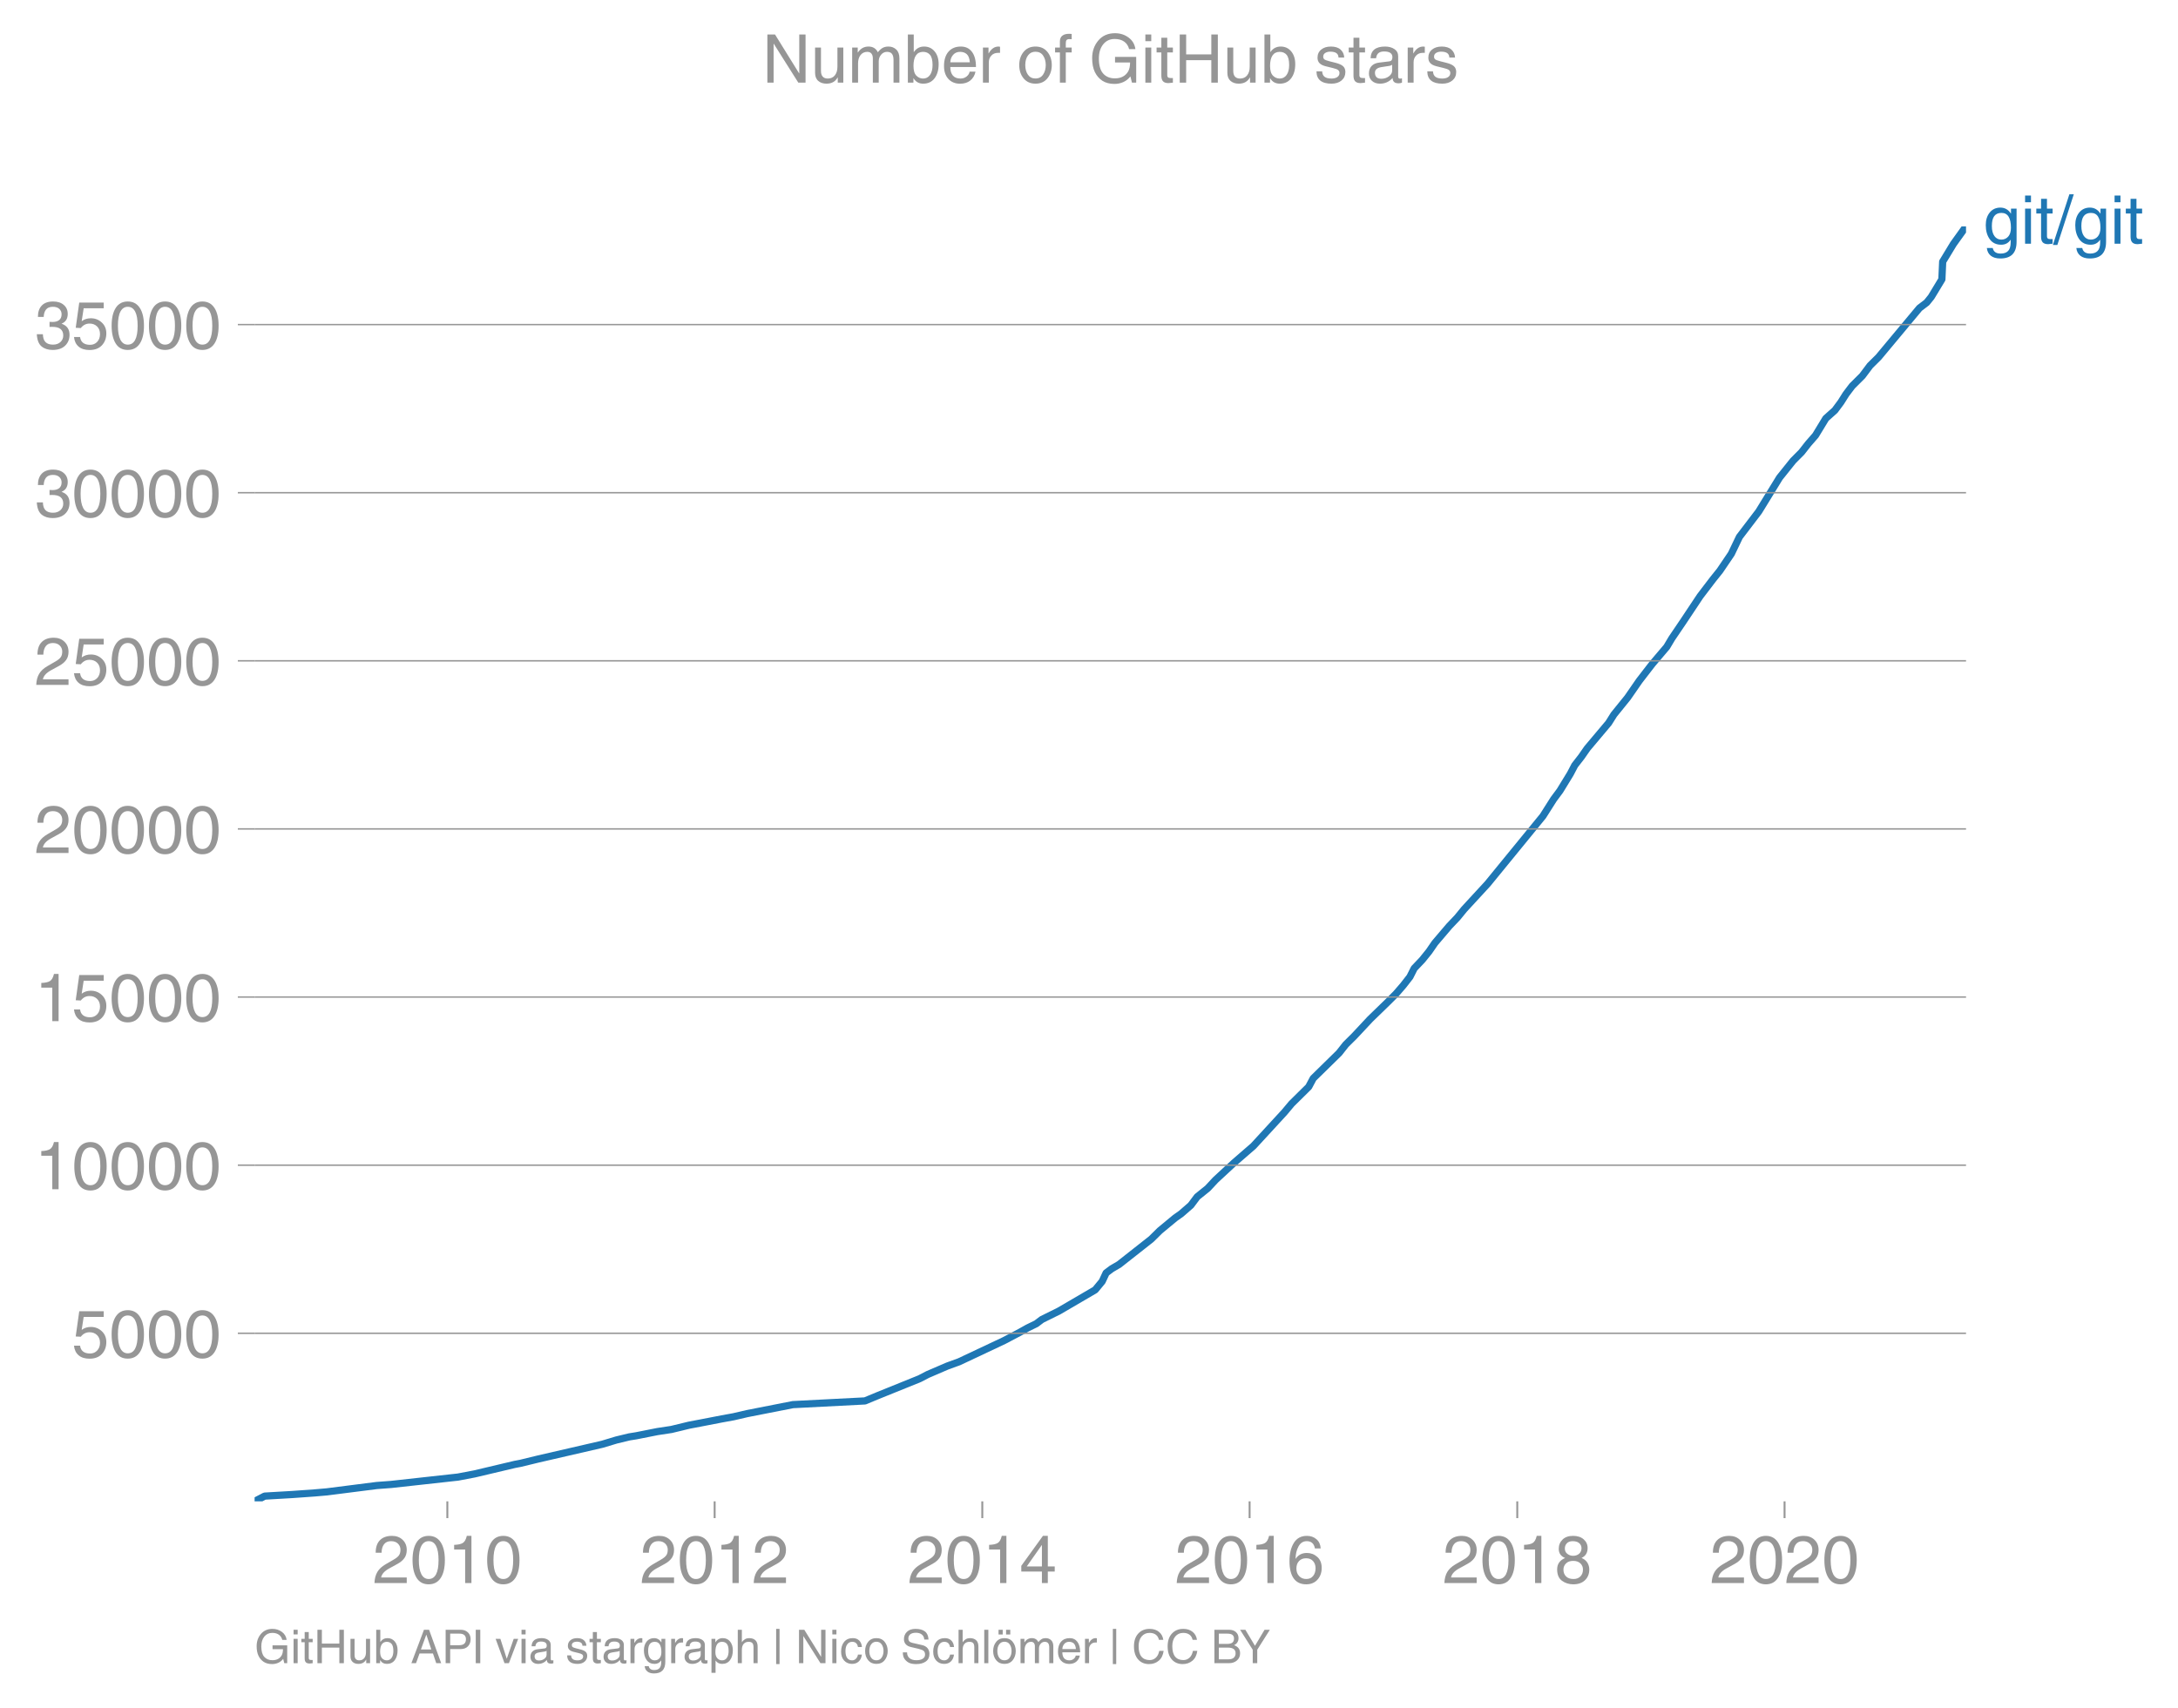
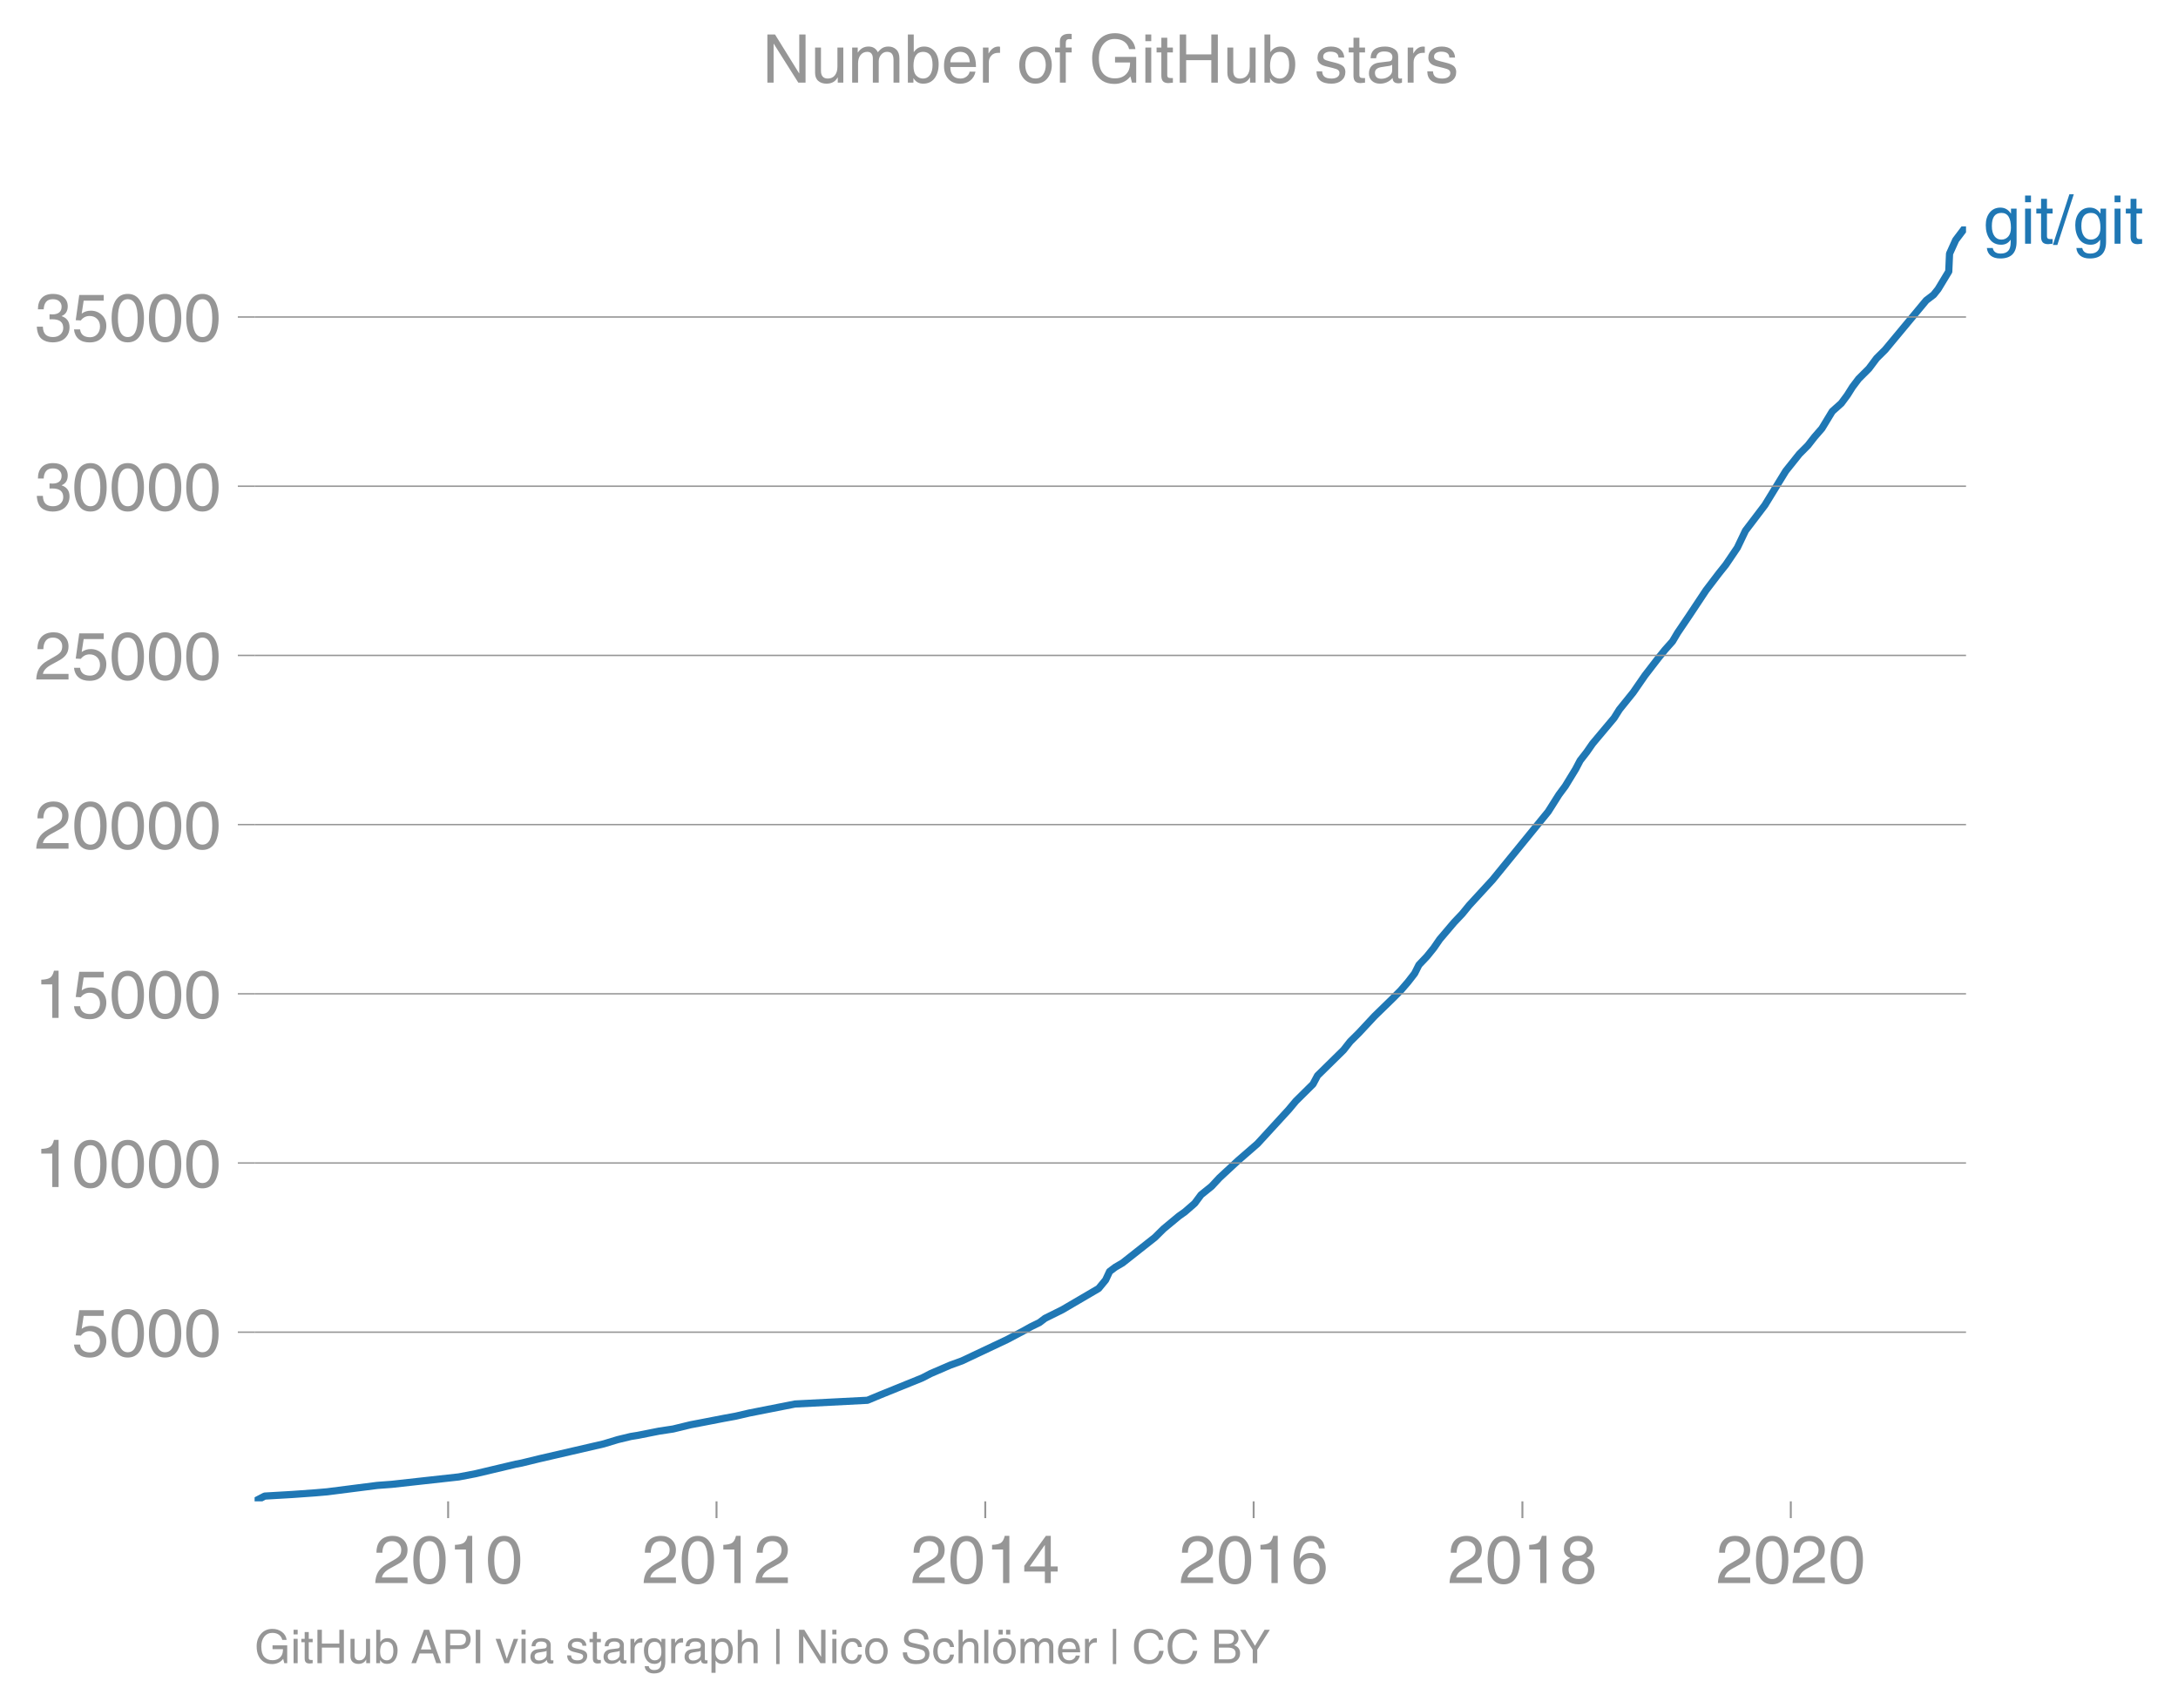
<svg xmlns="http://www.w3.org/2000/svg" xmlns:xlink="http://www.w3.org/1999/xlink" height="475.304" viewBox="0 0 454.478 356.478" width="605.97">
  <defs>
    <style>*{stroke-linecap:butt;stroke-linejoin:round}</style>
  </defs>
  <g id="figure_1">
    <path d="M0 356.478h454.478V0H0z" style="fill:none" id="patch_1" />
    <g id="axes_1">
      <path d="M53.127 313.361h357.12V47.25H53.127z" style="fill:none" id="patch_2" />
-       <path clip-path="url(#p39b5889d1a)" d="m53.127 313.361 2.099-1.094 5.695-.33 4.74-.337 2.527-.218 10.417-1.326 3.02-.225 13.932-1.536 3.497-.667 8.364-1.98 1.19-.224 3.63-.884 13.43-3.095 2.93-.884 2.736-.66 1.414-.224 4.424-.877 2.926-.443 3.646-.884 2.327-.442 4.571-.884 2.427-.442 2.815-.653 9.56-1.88 15.048-.773 2.65-1.101 8.751-3.537 1.704-.885 4.112-1.768 2.42-.877 9.37-4.414 3.353-1.769 1.568-.877 1.812-.884 1.17-.884 3.571-1.769 7.558-4.414 1.459-1.769.822-1.761 1.176-.884 1.515-.884 6.73-5.299 1.79-1.768 3.194-2.646 1.252-.884 2.025-1.762 1.321-1.768 2.188-1.762 1.646-1.768 3.821-3.537 4.071-3.53 6.49-7.06 1.481-1.768 3.572-3.53.945-1.769 5.395-5.29 1.395-1.77 1.785-1.768 3.297-3.53 3.637-3.53 1.77-1.768 1.523-1.762 1.374-1.768.892-1.769 1.677-1.768 1.422-1.761 1.217-1.769 3.005-3.53 1.676-1.761 1.447-1.769 4.878-5.298 11.542-14.127 2.237-3.53 1.315-1.768 2.161-3.53.927-1.769 1.376-1.768 1.225-1.761 4.459-5.299 1.107-1.761 2.86-3.537 2.443-3.53 2.727-3.53 3-3.53 1.052-1.768 2.396-3.537 3.52-5.292 2.693-3.53 1.418-1.768 2.397-3.537 1.69-3.53 4.029-5.291 4.339-7.067 2.831-3.537 1.763-1.769 1.378-1.761 1.54-1.768 2.15-3.537 1.886-1.685 1.254-1.69 1.068-1.692 1.28-1.691 2.134-2.127 1.6-2.133 1.77-1.755 8.542-10.253 1.521-1.157.938-1.165 2.223-3.678.164-3.684 2.23-3.684 2.643-3.685h0" style="fill:none;stroke:#1f77b4;stroke-linecap:square;stroke-width:1.5" id="line2d_1" />
+       <path clip-path="url(#pdb2a1a8b0c)" d="m53.127 313.361 2.107-1.101 5.719-.332 4.758-.34 2.538-.218 10.46-1.335 3.032-.226 13.988-1.547 3.511-.671 8.4-1.992 1.195-.226 3.645-.89 13.484-3.115 2.942-.89 2.747-.663 1.419-.226 4.442-.883 2.938-.445 3.66-.89 2.337-.445 4.59-.89 2.437-.445 2.826-.657 9.6-1.893 15.108-.777 2.661-1.109 8.787-3.56 1.711-.89 4.129-1.78 2.43-.882 9.408-4.443 3.366-1.78 1.574-.882 1.82-.89 1.174-.89 3.586-1.78 7.588-4.443 1.466-1.78.825-1.772 1.18-.89 1.523-.89 6.758-5.333 1.796-1.78 3.207-2.663 1.257-.89 2.033-1.772 1.327-1.78 2.197-1.773 1.652-1.78 3.837-3.56 4.087-3.552 6.516-7.106 1.488-1.78 3.587-3.552.948-1.78 5.417-5.326 1.4-1.78 1.793-1.78 3.31-3.552 3.652-3.553 1.778-1.78 1.528-1.772 1.38-1.78.895-1.78 1.684-1.78 1.429-1.773 1.222-1.78 3.016-3.552 1.684-1.773 1.453-1.78 4.897-5.332 11.59-14.218 2.245-3.553 1.32-1.78 2.17-3.553.931-1.78 1.382-1.78 1.23-1.772 4.477-5.333 1.111-1.772 2.871-3.56 2.454-3.553 2.739-3.553 1.437-1.78 1.575-1.772 1.056-1.78 2.406-3.56 3.534-5.325 2.704-3.553 1.424-1.78 2.406-3.56 1.696-3.552 4.047-5.326 4.356-7.112 2.843-3.56 1.77-1.78 1.384-1.773 1.546-1.78 2.16-3.56 1.892-1.694 1.26-1.703 1.071-1.702 1.286-1.702 2.142-2.14 1.607-2.147 1.777-1.766 8.577-10.319 1.527-1.165.942-1.173 2.232-3.7.164-3.709 1.283-2.846 2.157-2.854h0" style="fill:none;stroke:#1f77b4;stroke-linecap:square;stroke-width:1.5" id="line2d_1" />
      <g id="matplotlib.axis_1">
        <g id="xtick_1">
          <g id="line2d_2">
            <defs>
-               <path d="M0 0v3.5" id="m8cd6e13142" style="stroke:#969696;stroke-width:.4" />
-             </defs>
-             <use style="fill:#969696;stroke:#969696;stroke-width:.4" x="93.347" xlink:href="#m8cd6e13142" y="313.361" />
-           </g>
-           <g style="fill:#969696" transform="matrix(.14 0 0 -.14 77.776 330.41)" id="text_1">
+               <path d="M0 0v3.5" id="mbfab7b16bc" style="stroke:#969696;stroke-width:.4" />
+             </defs>
+             <use style="fill:#969696;stroke:#969696;stroke-width:.4" x="93.51" xlink:href="#mbfab7b16bc" y="313.361" />
+           </g>
+           <g style="fill:#969696" transform="matrix(.14 0 0 -.14 77.94 330.41)" id="text_1">
            <defs>
              <path d="M281 2888q0 793 409 1202 410 410 1148 410 618 0 1012-375t394-969q0-462-227-780-226-317-667-557l-775-425q-684-375-775-863h2444V0H166q25 634 275 1056t781 728l806 469q322 185 469 383t147 545q0 344-241 578-240 235-650 235-453 0-678-299-225-298-231-807H281z" id="HelveticaWorld-Regular-32" transform="scale(.01563)" />
              <path d="M2719 2188q0 903-239 1354-239 452-702 452-453 0-697-452-243-451-243-1354 0-875 240-1340 241-464 700-464 463 0 702 448 239 449 239 1356zm603 0q0-1107-400-1709-400-601-1144-601-772 0-1156 623-384 624-384 1687 0 1090 393 1701 394 611 1147 611 744 0 1144-608t400-1704z" id="HelveticaWorld-Regular-30" transform="scale(.01563)" />
              <path d="M2297 0h-600v3194H647v447q550 18 818 176 269 158 391 683h441V0z" id="HelveticaWorld-Regular-31" transform="scale(.01563)" />
            </defs>
            <use xlink:href="#HelveticaWorld-Regular-32" />
            <use x="55.615" xlink:href="#HelveticaWorld-Regular-30" />
            <use x="111.23" xlink:href="#HelveticaWorld-Regular-31" />
            <use x="166.846" xlink:href="#HelveticaWorld-Regular-30" />
          </g>
        </g>
        <g id="xtick_2">
-           <use style="fill:#969696;stroke:#969696;stroke-width:.4" x="149.123" xlink:href="#m8cd6e13142" y="313.361" id="line2d_3" />
-           <g style="fill:#969696" transform="matrix(.14 0 0 -.14 133.552 330.41)" id="text_2">
+           <use style="fill:#969696;stroke:#969696;stroke-width:.4" x="149.514" xlink:href="#mbfab7b16bc" y="313.361" id="line2d_3" />
+           <g style="fill:#969696" transform="matrix(.14 0 0 -.14 133.943 330.41)" id="text_2">
            <use xlink:href="#HelveticaWorld-Regular-32" />
            <use x="55.615" xlink:href="#HelveticaWorld-Regular-30" />
            <use x="111.23" xlink:href="#HelveticaWorld-Regular-31" />
            <use x="166.846" xlink:href="#HelveticaWorld-Regular-32" />
          </g>
        </g>
        <g id="xtick_3">
-           <use style="fill:#969696;stroke:#969696;stroke-width:.4" x="204.975" xlink:href="#m8cd6e13142" y="313.361" id="line2d_4" />
-           <g style="fill:#969696" transform="matrix(.14 0 0 -.14 189.405 330.41)" id="text_3">
+           <use style="fill:#969696;stroke:#969696;stroke-width:.4" x="205.594" xlink:href="#mbfab7b16bc" y="313.361" id="line2d_4" />
+           <g style="fill:#969696" transform="matrix(.14 0 0 -.14 190.023 330.41)" id="text_3">
            <defs>
              <path d="M678 1581h1447v2041h-12L678 1581zm2010-487V0h-563v1094H159v550l2063 2856h466V1581h659v-487h-659z" id="HelveticaWorld-Regular-34" transform="scale(.01563)" />
            </defs>
            <use xlink:href="#HelveticaWorld-Regular-32" />
            <use x="55.615" xlink:href="#HelveticaWorld-Regular-30" />
            <use x="111.23" xlink:href="#HelveticaWorld-Regular-31" />
            <use x="166.846" xlink:href="#HelveticaWorld-Regular-34" />
          </g>
        </g>
        <g id="xtick_4">
-           <use style="fill:#969696;stroke:#969696;stroke-width:.4" x="260.752" xlink:href="#m8cd6e13142" y="313.361" id="line2d_5" />
-           <g style="fill:#969696" transform="matrix(.14 0 0 -.14 245.181 330.41)" id="text_4">
+           <use style="fill:#969696;stroke:#969696;stroke-width:.4" x="261.597" xlink:href="#mbfab7b16bc" y="313.361" id="line2d_5" />
+           <g style="fill:#969696" transform="matrix(.14 0 0 -.14 246.026 330.41)" id="text_4">
            <defs>
              <path d="M903 1381q0-440 262-719 263-278 685-278 403 0 642 284 239 285 239 748 0 403-236 675t-670 272q-422 0-672-266t-250-716zm1766 1922q-63 344-255 517-192 174-520 174-519 0-791-507-272-506-278-1159l13-12q359 553 1068 553 566 0 988-375t422-1053q0-672-400-1118-400-445-1078-445-782 0-1188 556-406 557-406 1660 0 1062 415 1734 416 672 1247 672 538 0 910-321 372-320 403-876h-550z" id="HelveticaWorld-Regular-36" transform="scale(.01563)" />
            </defs>
            <use xlink:href="#HelveticaWorld-Regular-32" />
            <use x="55.615" xlink:href="#HelveticaWorld-Regular-30" />
            <use x="111.23" xlink:href="#HelveticaWorld-Regular-31" />
            <use x="166.846" xlink:href="#HelveticaWorld-Regular-36" />
          </g>
        </g>
        <g id="xtick_5">
-           <use style="fill:#969696;stroke:#969696;stroke-width:.4" x="316.604" xlink:href="#m8cd6e13142" y="313.361" id="line2d_6" />
-           <g style="fill:#969696" transform="matrix(.14 0 0 -.14 301.034 330.41)" id="text_5">
+           <use style="fill:#969696;stroke:#969696;stroke-width:.4" x="317.677" xlink:href="#mbfab7b16bc" y="313.361" id="line2d_6" />
+           <g style="fill:#969696" transform="matrix(.14 0 0 -.14 302.106 330.41)" id="text_5">
            <defs>
              <path d="M1766 2597q347 0 573 198 227 199 227 527 0 294-218 483-217 189-620 189-359 0-555-199-195-198-195-504 0-328 244-511t544-183zm6-484q-434 0-681-241t-247-591q0-403 250-650t712-247q410 0 655 247t245 657q0 350-245 587-245 238-689 238zm1378 1228q0-678-578-947 397-178 567-471 170-292 170-623 0-641-413-1032-412-390-1112-390-612 0-1076 336T244 1306q0 763 762 1082-609 243-609 875 0 531 361 884t1001 353q641 0 1016-333t375-826z" id="HelveticaWorld-Regular-38" transform="scale(.01563)" />
            </defs>
            <use xlink:href="#HelveticaWorld-Regular-32" />
            <use x="55.615" xlink:href="#HelveticaWorld-Regular-30" />
            <use x="111.23" xlink:href="#HelveticaWorld-Regular-31" />
            <use x="166.846" xlink:href="#HelveticaWorld-Regular-38" />
          </g>
        </g>
        <g id="xtick_6">
-           <use style="fill:#969696;stroke:#969696;stroke-width:.4" x="372.38" xlink:href="#m8cd6e13142" y="313.361" id="line2d_7" />
-           <g style="fill:#969696" transform="matrix(.14 0 0 -.14 356.81 330.41)" id="text_6">
+           <use style="fill:#969696;stroke:#969696;stroke-width:.4" x="373.68" xlink:href="#mbfab7b16bc" y="313.361" id="line2d_7" />
+           <g style="fill:#969696" transform="matrix(.14 0 0 -.14 358.11 330.41)" id="text_6">
            <use xlink:href="#HelveticaWorld-Regular-32" />
            <use x="55.615" xlink:href="#HelveticaWorld-Regular-30" />
            <use x="111.23" xlink:href="#HelveticaWorld-Regular-32" />
            <use x="166.846" xlink:href="#HelveticaWorld-Regular-30" />
          </g>
        </g>
      </g>
      <g id="matplotlib.axis_2">
        <g id="ytick_1">
-           <path clip-path="url(#p39b5889d1a)" d="M53.127 278.28h357.12" style="fill:none;stroke:#969696;stroke-linecap:square;stroke-width:.3" id="line2d_8" />
+           <path clip-path="url(#pdb2a1a8b0c)" d="M53.127 278.054h357.12" style="fill:none;stroke:#969696;stroke-linecap:square;stroke-width:.3" id="line2d_8" />
          <g id="line2d_9">
            <defs>
-               <path d="M0 0h-3.5" id="m09c2cb2dc1" style="stroke:#969696;stroke-width:.3" />
-             </defs>
-             <use style="fill:#969696;stroke:#969696;stroke-width:.3" x="53.127" xlink:href="#m09c2cb2dc1" y="278.28" />
-           </g>
-           <g style="fill:#969696" transform="matrix(.14 0 0 -.14 14.985 283.304)" id="text_7">
+               <path d="M0 0h-3.5" id="mc6cb10b198" style="stroke:#969696;stroke-width:.3" />
+             </defs>
+             <use style="fill:#969696;stroke:#969696;stroke-width:.3" x="53.127" xlink:href="#mc6cb10b198" y="278.054" />
+           </g>
+           <g style="fill:#969696" transform="matrix(.14 0 0 -.14 14.985 283.078)" id="text_7">
            <defs>
              <path d="M941 2619q372 281 872 281 606 0 1042-403t436-1038q0-690-421-1139-420-448-1179-448-660 0-1041 323-381 324-444 918h582q43-363 284-555t669-192q415 0 681 287 266 288 266 735 0 456-279 731-278 275-718 275-500 0-835-428l-484 25 337 2406h2332v-544H1131L941 2619z" id="HelveticaWorld-Regular-35" transform="scale(.01563)" />
            </defs>
            <use xlink:href="#HelveticaWorld-Regular-35" />
            <use x="55.615" xlink:href="#HelveticaWorld-Regular-30" />
            <use x="111.23" xlink:href="#HelveticaWorld-Regular-30" />
            <use x="166.846" xlink:href="#HelveticaWorld-Regular-30" />
          </g>
        </g>
        <g id="ytick_2">
-           <path clip-path="url(#p39b5889d1a)" d="M53.127 243.191h357.12" style="fill:none;stroke:#969696;stroke-linecap:square;stroke-width:.3" id="line2d_10" />
-           <use style="fill:#969696;stroke:#969696;stroke-width:.3" x="53.127" xlink:href="#m09c2cb2dc1" y="243.191" id="line2d_11" />
-           <g style="fill:#969696" transform="matrix(.14 0 0 -.14 7.2 248.216)" id="text_8">
+           <path clip-path="url(#pdb2a1a8b0c)" d="M53.127 242.739h357.12" style="fill:none;stroke:#969696;stroke-linecap:square;stroke-width:.3" id="line2d_10" />
+           <use style="fill:#969696;stroke:#969696;stroke-width:.3" x="53.127" xlink:href="#mc6cb10b198" y="242.739" id="line2d_11" />
+           <g style="fill:#969696" transform="matrix(.14 0 0 -.14 7.2 247.763)" id="text_8">
            <use xlink:href="#HelveticaWorld-Regular-31" />
            <use x="55.615" xlink:href="#HelveticaWorld-Regular-30" />
            <use x="111.23" xlink:href="#HelveticaWorld-Regular-30" />
            <use x="166.846" xlink:href="#HelveticaWorld-Regular-30" />
            <use x="222.461" xlink:href="#HelveticaWorld-Regular-30" />
          </g>
        </g>
        <g id="ytick_3">
-           <path clip-path="url(#p39b5889d1a)" d="M53.127 208.103h357.12" style="fill:none;stroke:#969696;stroke-linecap:square;stroke-width:.3" id="line2d_12" />
-           <use style="fill:#969696;stroke:#969696;stroke-width:.3" x="53.127" xlink:href="#m09c2cb2dc1" y="208.103" id="line2d_13" />
-           <g style="fill:#969696" transform="matrix(.14 0 0 -.14 7.2 213.127)" id="text_9">
+           <path clip-path="url(#pdb2a1a8b0c)" d="M53.127 207.424h357.12" style="fill:none;stroke:#969696;stroke-linecap:square;stroke-width:.3" id="line2d_12" />
+           <use style="fill:#969696;stroke:#969696;stroke-width:.3" x="53.127" xlink:href="#mc6cb10b198" y="207.424" id="line2d_13" />
+           <g style="fill:#969696" transform="matrix(.14 0 0 -.14 7.2 212.448)" id="text_9">
            <use xlink:href="#HelveticaWorld-Regular-31" />
            <use x="55.615" xlink:href="#HelveticaWorld-Regular-35" />
            <use x="111.23" xlink:href="#HelveticaWorld-Regular-30" />
            <use x="166.846" xlink:href="#HelveticaWorld-Regular-30" />
            <use x="222.461" xlink:href="#HelveticaWorld-Regular-30" />
          </g>
        </g>
        <g id="ytick_4">
-           <path clip-path="url(#p39b5889d1a)" d="M53.127 173.014h357.12" style="fill:none;stroke:#969696;stroke-linecap:square;stroke-width:.3" id="line2d_14" />
-           <use style="fill:#969696;stroke:#969696;stroke-width:.3" x="53.127" xlink:href="#m09c2cb2dc1" y="173.014" id="line2d_15" />
-           <g style="fill:#969696" transform="matrix(.14 0 0 -.14 7.2 178.039)" id="text_10">
+           <path clip-path="url(#pdb2a1a8b0c)" d="M53.127 172.109h357.12" style="fill:none;stroke:#969696;stroke-linecap:square;stroke-width:.3" id="line2d_14" />
+           <use style="fill:#969696;stroke:#969696;stroke-width:.3" x="53.127" xlink:href="#mc6cb10b198" y="172.109" id="line2d_15" />
+           <g style="fill:#969696" transform="matrix(.14 0 0 -.14 7.2 177.133)" id="text_10">
            <use xlink:href="#HelveticaWorld-Regular-32" />
            <use x="55.615" xlink:href="#HelveticaWorld-Regular-30" />
            <use x="111.23" xlink:href="#HelveticaWorld-Regular-30" />
            <use x="166.846" xlink:href="#HelveticaWorld-Regular-30" />
            <use x="222.461" xlink:href="#HelveticaWorld-Regular-30" />
          </g>
        </g>
        <g id="ytick_5">
-           <path clip-path="url(#p39b5889d1a)" d="M53.127 137.925h357.12" style="fill:none;stroke:#969696;stroke-linecap:square;stroke-width:.3" id="line2d_16" />
-           <use style="fill:#969696;stroke:#969696;stroke-width:.3" x="53.127" xlink:href="#m09c2cb2dc1" y="137.925" id="line2d_17" />
-           <g style="fill:#969696" transform="matrix(.14 0 0 -.14 7.2 142.95)" id="text_11">
+           <path clip-path="url(#pdb2a1a8b0c)" d="M53.127 136.794h357.12" style="fill:none;stroke:#969696;stroke-linecap:square;stroke-width:.3" id="line2d_16" />
+           <use style="fill:#969696;stroke:#969696;stroke-width:.3" x="53.127" xlink:href="#mc6cb10b198" y="136.794" id="line2d_17" />
+           <g style="fill:#969696" transform="matrix(.14 0 0 -.14 7.2 141.819)" id="text_11">
            <use xlink:href="#HelveticaWorld-Regular-32" />
            <use x="55.615" xlink:href="#HelveticaWorld-Regular-35" />
            <use x="111.23" xlink:href="#HelveticaWorld-Regular-30" />
            <use x="166.846" xlink:href="#HelveticaWorld-Regular-30" />
            <use x="222.461" xlink:href="#HelveticaWorld-Regular-30" />
          </g>
        </g>
        <g id="ytick_6">
-           <path clip-path="url(#p39b5889d1a)" d="M53.127 102.837h357.12" style="fill:none;stroke:#969696;stroke-linecap:square;stroke-width:.3" id="line2d_18" />
-           <use style="fill:#969696;stroke:#969696;stroke-width:.3" x="53.127" xlink:href="#m09c2cb2dc1" y="102.837" id="line2d_19" />
-           <g style="fill:#969696" transform="matrix(.14 0 0 -.14 7.2 107.861)" id="text_12">
+           <path clip-path="url(#pdb2a1a8b0c)" d="M53.127 101.479h357.12" style="fill:none;stroke:#969696;stroke-linecap:square;stroke-width:.3" id="line2d_18" />
+           <use style="fill:#969696;stroke:#969696;stroke-width:.3" x="53.127" xlink:href="#mc6cb10b198" y="101.479" id="line2d_19" />
+           <g style="fill:#969696" transform="matrix(.14 0 0 -.14 7.2 106.504)" id="text_12">
            <defs>
              <path d="M1434 2559q141-12 294-12 397 0 626 183 230 183 230 554 0 300-214 505t-617 205q-447 0-655-263-207-262-220-703H325q0 703 369 1087 369 385 1084 385 635 0 1013-327 378-326 378-857 0-685-578-928v-13q750-256 750-1050 0-634-422-1041-422-406-1197-406-634 0-1044 333-409 333-459 1164h581q13-519 256-755 244-236 703-236 444 0 713 247t269 622q0 410-257 619-256 209-793 209-128 0-257-6v484z" id="HelveticaWorld-Regular-33" transform="scale(.01563)" />
            </defs>
            <use xlink:href="#HelveticaWorld-Regular-33" />
            <use x="55.615" xlink:href="#HelveticaWorld-Regular-30" />
            <use x="111.23" xlink:href="#HelveticaWorld-Regular-30" />
            <use x="166.846" xlink:href="#HelveticaWorld-Regular-30" />
            <use x="222.461" xlink:href="#HelveticaWorld-Regular-30" />
          </g>
        </g>
        <g id="ytick_7">
-           <path clip-path="url(#p39b5889d1a)" d="M53.127 67.748h357.12" style="fill:none;stroke:#969696;stroke-linecap:square;stroke-width:.3" id="line2d_20" />
-           <use style="fill:#969696;stroke:#969696;stroke-width:.3" x="53.127" xlink:href="#m09c2cb2dc1" y="67.748" id="line2d_21" />
-           <g style="fill:#969696" transform="matrix(.14 0 0 -.14 7.2 72.773)" id="text_13">
+           <path clip-path="url(#pdb2a1a8b0c)" d="M53.127 66.164h357.12" style="fill:none;stroke:#969696;stroke-linecap:square;stroke-width:.3" id="line2d_20" />
+           <use style="fill:#969696;stroke:#969696;stroke-width:.3" x="53.127" xlink:href="#mc6cb10b198" y="66.164" id="line2d_21" />
+           <g style="fill:#969696" transform="matrix(.14 0 0 -.14 7.2 71.189)" id="text_13">
            <use xlink:href="#HelveticaWorld-Regular-33" />
            <use x="55.615" xlink:href="#HelveticaWorld-Regular-35" />
            <use x="111.23" xlink:href="#HelveticaWorld-Regular-30" />
            <use x="166.846" xlink:href="#HelveticaWorld-Regular-30" />
            <use x="222.461" xlink:href="#HelveticaWorld-Regular-30" />
          </g>
        </g>
      </g>
      <g style="fill:#1f77b4" transform="matrix(.14 0 0 -.14 413.818 50.866)" id="text_14">
        <defs>
          <path d="M831 1684q0-615 244-954t659-339q404 0 660 293 256 294 256 832 0 706-224 1064-223 358-679 358-459 0-688-305-228-305-228-949zM3188 191q0-807-388-1203-387-397-1169-397-562 0-895 259T353-409h563q43-244 226-388t530-144q472 0 712 254 241 253 241 821v238h-12Q2297-97 1722-97q-716 0-1094 528T250 1772q0 744 381 1208 382 464 1013 464 634 0 1000-569h12v472h532V191z" id="HelveticaWorld-Regular-67" transform="scale(.01563)" />
          <path d="M422 3956v638h562v-638H422zM984 0H422v3347h562V0z" id="HelveticaWorld-Regular-69" transform="scale(.01563)" />
          <path d="M1100 2881V703q0-128 70-195 71-67 252-67h216V0q-307-44-422-44-353 0-516 169-162 169-162 547v2209H84v466h454v934h562v-934h538v-466h-538z" id="HelveticaWorld-Regular-74" transform="scale(.01563)" />
          <path d="M319-122h-428l1575 4838h422L319-122z" id="HelveticaWorld-Regular-2f" transform="scale(.01563)" />
        </defs>
        <use xlink:href="#HelveticaWorld-Regular-67" />
        <use x="55.908" xlink:href="#HelveticaWorld-Regular-69" />
        <use x="77.93" xlink:href="#HelveticaWorld-Regular-74" />
        <use x="105.615" xlink:href="#HelveticaWorld-Regular-2f" />
        <use x="133.398" xlink:href="#HelveticaWorld-Regular-67" />
        <use x="189.307" xlink:href="#HelveticaWorld-Regular-69" />
        <use x="211.328" xlink:href="#HelveticaWorld-Regular-74" />
      </g>
      <g style="fill:#969696" transform="matrix(.09716 0 0 -.09716 53.127 347.14)" id="text_15">
        <defs>
          <path d="M2463 2456h2018V0h-403l-150 594q-294-375-691-546-396-170-824-170-691 0-1155 301-464 302-721 833-256 532-256 1326 0 990 589 1684t1586 694q744 0 1300-416 557-416 647-1100h-600q-109 453-462 709-353 257-916 257-678 0-1091-511-412-511-412-1352 0-978 409-1436 410-458 1119-458 463 0 783 183t492 497q172 314 172 836H2463v531z" id="HelveticaWorld-Regular-47" transform="scale(.01563)" />
          <path d="M4153 0h-622v2144H1131V0H519v4594h612V2694h2400v1900h622V0z" id="HelveticaWorld-Regular-48" transform="scale(.01563)" />
          <path d="M391 3347h562V1125q0-369 167-552 168-182 480-182 434 0 678 307 244 308 244 805v1844h562V0h-531v488l-12 12Q2222-97 1478-97q-481 0-784 262-303 263-303 776v2406z" id="HelveticaWorld-Regular-75" transform="scale(.01563)" />
          <path d="M2778 1684q0 672-238 963-237 291-677 291-447-7-676-349-228-342-228-989 0-659 275-934t641-275q416 0 659 342 244 342 244 951zM422 0v4594h562V2925h13q359 519 969 519 625 0 1009-464t384-1208q0-838-388-1354Q2584-97 1888-97q-613 0-922 513h-13V0H422z" id="HelveticaWorld-Regular-62" transform="scale(.01563)" />
          <path d="m2816 1888-678 2021h-13l-737-2021h1428zm-1619-550L716 0H78l1728 4594h703L4172 0h-678l-453 1338H1197z" id="HelveticaWorld-Regular-41" transform="scale(.01563)" />
          <path d="M1141 2472h1234q466 0 700 204 234 205 234 621 0 372-225 569t-684 197H1141V2472zm0-2472H519v4594h2065q616 0 991-358t375-933q0-597-363-980-362-382-1003-382H1141V0z" id="HelveticaWorld-Regular-50" transform="scale(.01563)" />
          <path d="M1141 0H519v4594h622V0z" id="HelveticaWorld-Regular-49" transform="scale(.01563)" />
          <path d="M2522 3347h616L1863 0h-604L38 3347h653l872-2725h12l947 2725z" id="HelveticaWorld-Regular-76" transform="scale(.01563)" />
          <path d="M2456 1709q-62-65-245-106-183-40-683-106-369-44-542-182-173-137-173-362 0-275 146-428 147-153 469-153 403 0 715 229 313 230 313 558v550zM397 2328q19 566 367 841 349 275 1014 275 531 0 890-241 360-240 360-694V581q0-197 178-197 72 0 185 25V0q-153-63-319-63-288 0-429 123-140 124-146 387Q2016-97 1288-97q-475 0-763 269-287 269-287 700 0 441 250 712 250 272 728 329l993 121q269 41 269 397 0 263-195 403-195 141-592 141-353 0-543-156-189-156-226-491H397z" id="HelveticaWorld-Regular-61" transform="scale(.01563)" />
          <path d="M2309 2394q-12 300-214 431-201 131-579 131-275 0-471-122-195-121-195-350 0-181 115-267 116-86 501-183l556-140q506-128 723-327 218-198 218-554 0-494-361-802T1638-97Q934-97 573 195q-360 293-367 880h544q13-347 230-516 217-168 651-168 353 0 561 140 208 141 208 391 0 178-135 284-134 107-531 197l-653 160q-397 100-586 298t-189 514q0 494 353 781 354 288 922 288 607 0 930-296 323-295 342-754h-544z" id="HelveticaWorld-Regular-73" transform="scale(.01563)" />
          <path d="M984 0H422v3347h531v-556h13q365 653 940 653 91 0 147-19v-584h-209q-378 0-619-257-241-256-241-637V0z" id="HelveticaWorld-Regular-72" transform="scale(.01563)" />
          <path d="M959 1516q0-538 262-832 263-293 654-293 428 0 665 348 238 349 238 945 0 654-228 954t-687 300q-447 0-676-352-228-352-228-1070zM422 3347h531v-472h13q359 569 1000 569 647 0 1020-471 373-470 373-1201 0-819-381-1344T1888-97q-582 0-891 450h-13v-1678H422v4672z" id="HelveticaWorld-Regular-70" transform="scale(.01563)" />
          <path d="M3150 0h-566v2188q0 403-156 576-156 174-509 174-435 0-685-282-250-281-250-831V0H422v4594h562V2900h13q384 544 981 544 550 0 861-288 311-287 311-878V0z" id="HelveticaWorld-Regular-68" transform="scale(.01563)" />
          <path d="M603 4716h466V-122H603v4838z" id="HelveticaWorld-Regular-7c" transform="scale(.01563)" />
          <path d="M3559 4594h600V0h-690L1125 3713h-12V0H519v4594h728L3547 884h12v3710z" id="HelveticaWorld-Regular-4e" transform="scale(.01563)" />
          <path d="M2534 2222q-121 716-793 716-416 0-669-333t-253-927q0-647 234-967 235-320 681-320 300 0 519 220t281 573h544q-84-621-439-951T1722-97q-659 0-1081 451-422 452-422 1227 0 850 422 1356 422 507 1184 507 556 0 886-333t367-889h-544z" id="HelveticaWorld-Regular-63" transform="scale(.01563)" />
          <path d="M813 1678q0-559 253-920t718-361q482 0 732 378t250 903q0 531-250 901-250 371-732 371-446 0-709-349-262-348-262-923zm-575 0q0 747 415 1256 416 510 1131 510 732 0 1144-516 413-515 413-1250 0-737-410-1256Q2522-97 1784-97q-709 0-1128 503-418 503-418 1272z" id="HelveticaWorld-Regular-6f" transform="scale(.01563)" />
          <path d="M3225 3250q-19 438-327 686-307 248-810 248-507 0-779-208-271-207-271-598 0-209 118-359 119-150 425-222l1313-300q531-116 787-440 257-323 257-788 0-681-500-1036T2138-122q-610 0-962 156-351 157-623 497-272 341-272 953h582q0-512 340-794 341-281 928-281 569 0 886 202t317 573q0 338-189 505t-739 295l-990 232q-494 112-738 392t-244 689q0 619 417 1019 418 400 1165 400 843 0 1301-352 458-351 492-1114h-584z" id="HelveticaWorld-Regular-53" transform="scale(.01563)" />
          <path d="M984 0H422v4594h562V0z" id="HelveticaWorld-Regular-6c" transform="scale(.01563)" />
          <path d="M813 1678q0-559 253-920t718-361q482 0 732 378t250 903q0 531-250 901-250 371-732 371-446 0-709-349-262-348-262-923zm-575 0q0 747 415 1256 416 510 1131 510 732 0 1144-516 413-515 413-1250 0-737-410-1256Q2522-97 1784-97q-709 0-1128 503-418 503-418 1272zm2351 2266h-575v650h575v-650zm-1038 0H976v650h575v-650z" id="HelveticaWorld-Regular-f6" transform="scale(.01563)" />
          <path d="M422 3347h531v-472h13q378 569 1012 569 628 0 891-544 240 294 465 419t557 125q434 0 735-285 302-284 302-843V0h-562v2163q0 390-147 582-147 193-475 193-331 0-560-269-228-269-228-628V0h-562v2316q0 290-135 456-134 166-390 166-403 0-644-300t-241-813V0H422v3347z" id="HelveticaWorld-Regular-6d" transform="scale(.01563)" />
          <path d="M2719 1941q-44 543-288 770-243 227-647 227-409 0-661-288-251-287-267-709h1863zm537-891q-93-519-509-859-366-288-963-294-703 6-1116 461-412 455-412 1223 0 882 425 1372 425 491 1182 491 678 0 1059-507 381-506 381-1446H856q0-525 244-813 244-287 731-287 344 0 591 207 247 208 272 452h562z" id="HelveticaWorld-Regular-65" transform="scale(.01563)" />
          <path d="M3713 3213q-104 468-434 710-329 243-854 243-678 0-1091-493-412-492-412-1329 0-969 390-1443 391-473 1132-473 487 0 838 323 352 324 474 940h603q-121-885-671-1349T2350-122q-941 0-1505 647T281 2322q0 1109 589 1751 589 643 1555 643 800 0 1297-413 497-412 591-1090h-600z" id="HelveticaWorld-Regular-43" transform="scale(.01563)" />
          <path d="M519 4594h2015q594 0 947-322t353-834q0-310-155-565-154-254-460-395 428-162 629-431 202-269 202-691 0-593-428-975Q3194 0 2491 0H519v4594zm612-4063h1325q488 0 731 226 244 227 244 612 0 390-272 582-271 193-803 193H1131V531zm0 2119h1128q494 0 724 179 230 180 230 562 0 328-218 500-217 172-729 172H1131V2650z" id="HelveticaWorld-Regular-42" transform="scale(.01563)" />
          <path d="M2388 0h-622v1850L31 4594h725l1319-2206 1316 2206h731L2388 1850V0z" id="HelveticaWorld-Regular-59" transform="scale(.01563)" />
        </defs>
        <use xlink:href="#HelveticaWorld-Regular-47" />
        <use x="77.1" xlink:href="#HelveticaWorld-Regular-69" />
        <use x="99.121" xlink:href="#HelveticaWorld-Regular-74" />
        <use x="126.807" xlink:href="#HelveticaWorld-Regular-48" />
        <use x="199.805" xlink:href="#HelveticaWorld-Regular-75" />
        <use x="254.59" xlink:href="#HelveticaWorld-Regular-62" />
        <use x="311.084" xlink:href="#HelveticaWorld-Regular-20" />
        <use x="335.498" xlink:href="#HelveticaWorld-Regular-41" />
        <use x="402.197" xlink:href="#HelveticaWorld-Regular-50" />
        <use x="466.846" xlink:href="#HelveticaWorld-Regular-49" />
        <use x="492.627" xlink:href="#HelveticaWorld-Regular-20" />
        <use x="517.041" xlink:href="#HelveticaWorld-Regular-76" />
        <use x="566.65" xlink:href="#HelveticaWorld-Regular-69" />
        <use x="588.672" xlink:href="#HelveticaWorld-Regular-61" />
        <use x="643.604" xlink:href="#HelveticaWorld-Regular-20" />
        <use x="668.018" xlink:href="#HelveticaWorld-Regular-73" />
        <use x="718.018" xlink:href="#HelveticaWorld-Regular-74" />
        <use x="745.703" xlink:href="#HelveticaWorld-Regular-61" />
        <use x="800.635" xlink:href="#HelveticaWorld-Regular-72" />
        <use x="832.203" xlink:href="#HelveticaWorld-Regular-67" />
        <use x="888.111" xlink:href="#HelveticaWorld-Regular-72" />
        <use x="919.68" xlink:href="#HelveticaWorld-Regular-61" />
        <use x="974.611" xlink:href="#HelveticaWorld-Regular-70" />
        <use x="1031.105" xlink:href="#HelveticaWorld-Regular-68" />
        <use x="1086.281" xlink:href="#HelveticaWorld-Regular-20" />
        <use x="1110.695" xlink:href="#HelveticaWorld-Regular-7c" />
        <use x="1136.672" xlink:href="#HelveticaWorld-Regular-20" />
        <use x="1161.086" xlink:href="#HelveticaWorld-Regular-4e" />
        <use x="1234.182" xlink:href="#HelveticaWorld-Regular-69" />
        <use x="1256.203" xlink:href="#HelveticaWorld-Regular-63" />
        <use x="1307.473" xlink:href="#HelveticaWorld-Regular-6f" />
        <use x="1363.381" xlink:href="#HelveticaWorld-Regular-20" />
        <use x="1387.795" xlink:href="#HelveticaWorld-Regular-53" />
        <use x="1454.006" xlink:href="#HelveticaWorld-Regular-63" />
        <use x="1505.275" xlink:href="#HelveticaWorld-Regular-68" />
        <use x="1560.451" xlink:href="#HelveticaWorld-Regular-6c" />
        <use x="1582.473" xlink:href="#HelveticaWorld-Regular-f6" />
        <use x="1638.381" xlink:href="#HelveticaWorld-Regular-6d" />
        <use x="1721.389" xlink:href="#HelveticaWorld-Regular-65" />
        <use x="1776.809" xlink:href="#HelveticaWorld-Regular-72" />
        <use x="1809.377" xlink:href="#HelveticaWorld-Regular-20" />
        <use x="1833.791" xlink:href="#HelveticaWorld-Regular-7c" />
        <use x="1859.768" xlink:href="#HelveticaWorld-Regular-20" />
        <use x="1884.182" xlink:href="#HelveticaWorld-Regular-43" />
        <use x="1956.496" xlink:href="#HelveticaWorld-Regular-43" />
        <use x="2028.811" xlink:href="#HelveticaWorld-Regular-20" />
        <use x="2053.225" xlink:href="#HelveticaWorld-Regular-42" />
        <use x="2116.037" xlink:href="#HelveticaWorld-Regular-59" />
      </g>
      <g style="fill:#969696" transform="matrix(.14 0 0 -.14 158.992 17.25)" id="text_16">
        <defs>
          <path d="M1100 2881V0H538v2881H78v466h460v575q0 378 229 557 230 180 642 180 141 0 254-12v-506q-100 12-229 12-187 0-261-92-73-92-73-298v-416h563v-466h-563z" id="HelveticaWorld-Regular-66" transform="scale(.01563)" />
        </defs>
        <use xlink:href="#HelveticaWorld-Regular-4e" />
        <use x="73.096" xlink:href="#HelveticaWorld-Regular-75" />
        <use x="127.881" xlink:href="#HelveticaWorld-Regular-6d" />
        <use x="210.889" xlink:href="#HelveticaWorld-Regular-62" />
        <use x="267.383" xlink:href="#HelveticaWorld-Regular-65" />
        <use x="322.803" xlink:href="#HelveticaWorld-Regular-72" />
        <use x="355.371" xlink:href="#HelveticaWorld-Regular-20" />
        <use x="379.785" xlink:href="#HelveticaWorld-Regular-6f" />
        <use x="435.693" xlink:href="#HelveticaWorld-Regular-66" />
        <use x="463.379" xlink:href="#HelveticaWorld-Regular-20" />
        <use x="487.793" xlink:href="#HelveticaWorld-Regular-47" />
        <use x="564.893" xlink:href="#HelveticaWorld-Regular-69" />
        <use x="586.914" xlink:href="#HelveticaWorld-Regular-74" />
        <use x="614.6" xlink:href="#HelveticaWorld-Regular-48" />
        <use x="687.598" xlink:href="#HelveticaWorld-Regular-75" />
        <use x="742.383" xlink:href="#HelveticaWorld-Regular-62" />
        <use x="798.877" xlink:href="#HelveticaWorld-Regular-20" />
        <use x="823.291" xlink:href="#HelveticaWorld-Regular-73" />
        <use x="873.291" xlink:href="#HelveticaWorld-Regular-74" />
        <use x="900.977" xlink:href="#HelveticaWorld-Regular-61" />
        <use x="955.908" xlink:href="#HelveticaWorld-Regular-72" />
        <use x="988.477" xlink:href="#HelveticaWorld-Regular-73" />
      </g>
    </g>
  </g>
  <defs>
-     <clipPath id="p39b5889d1a">
+     <clipPath id="pdb2a1a8b0c">
      <path d="M53.127 47.249h357.12v266.112H53.127z" />
    </clipPath>
  </defs>
</svg>
